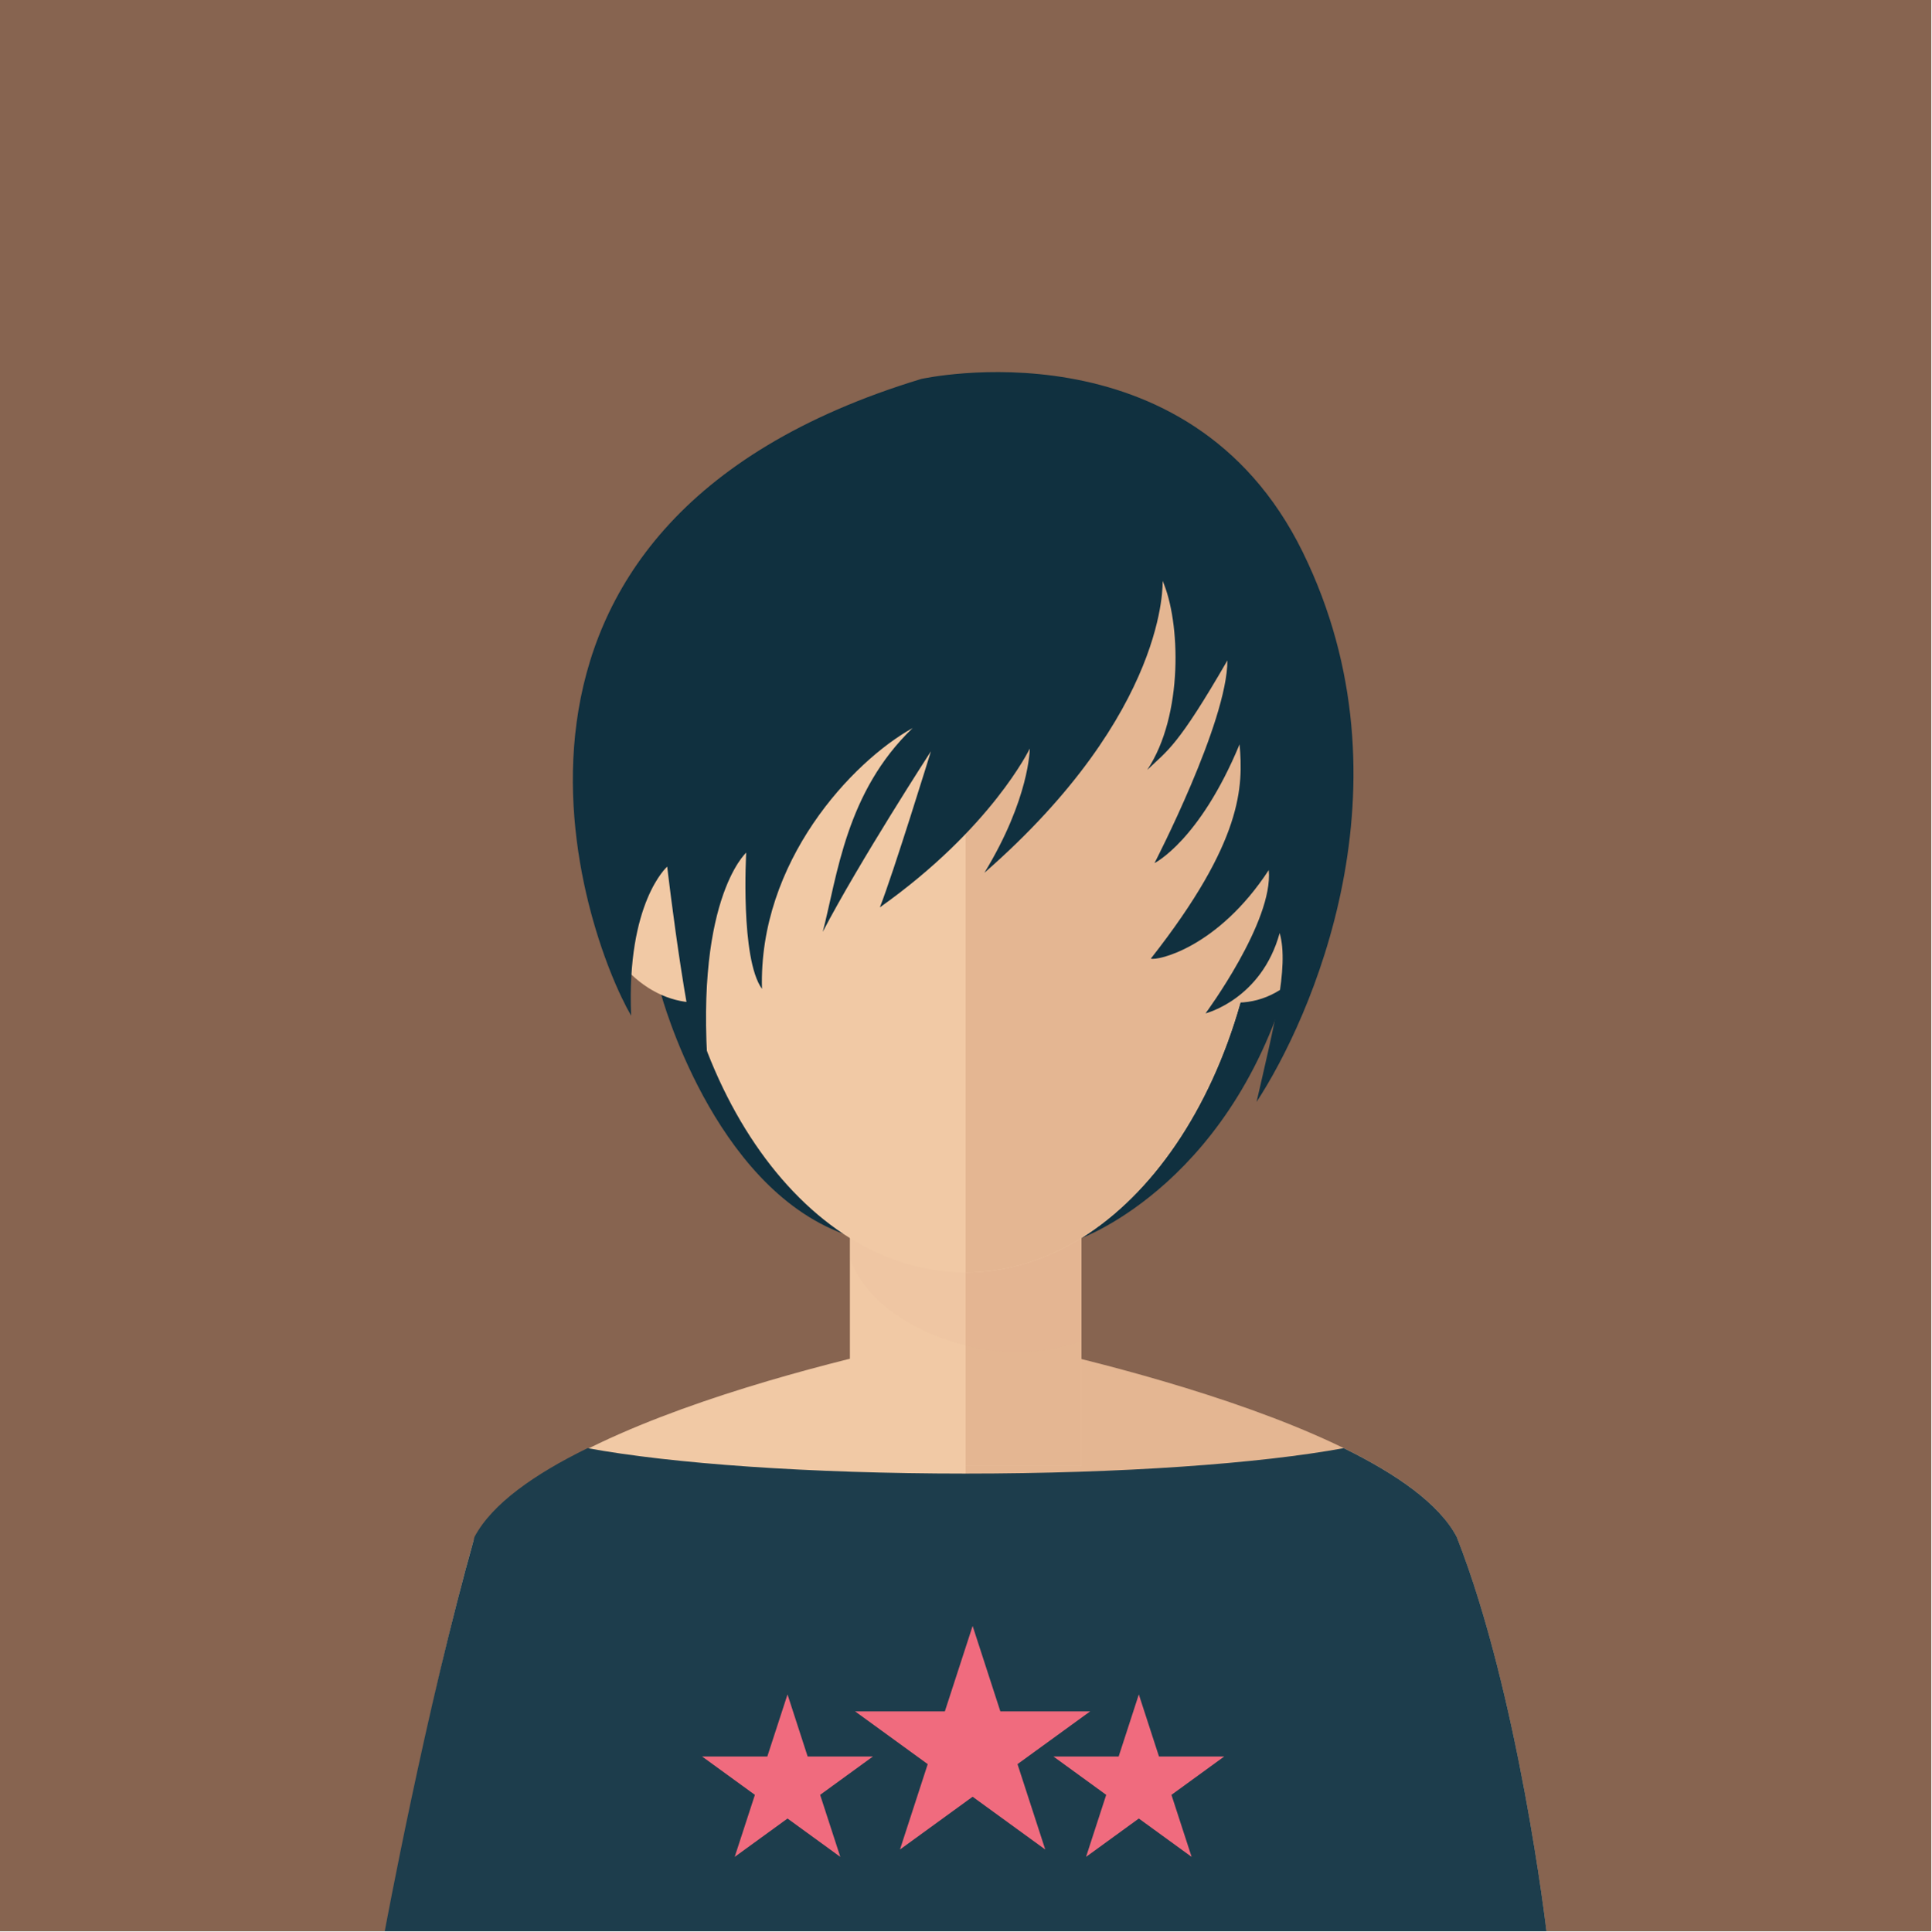
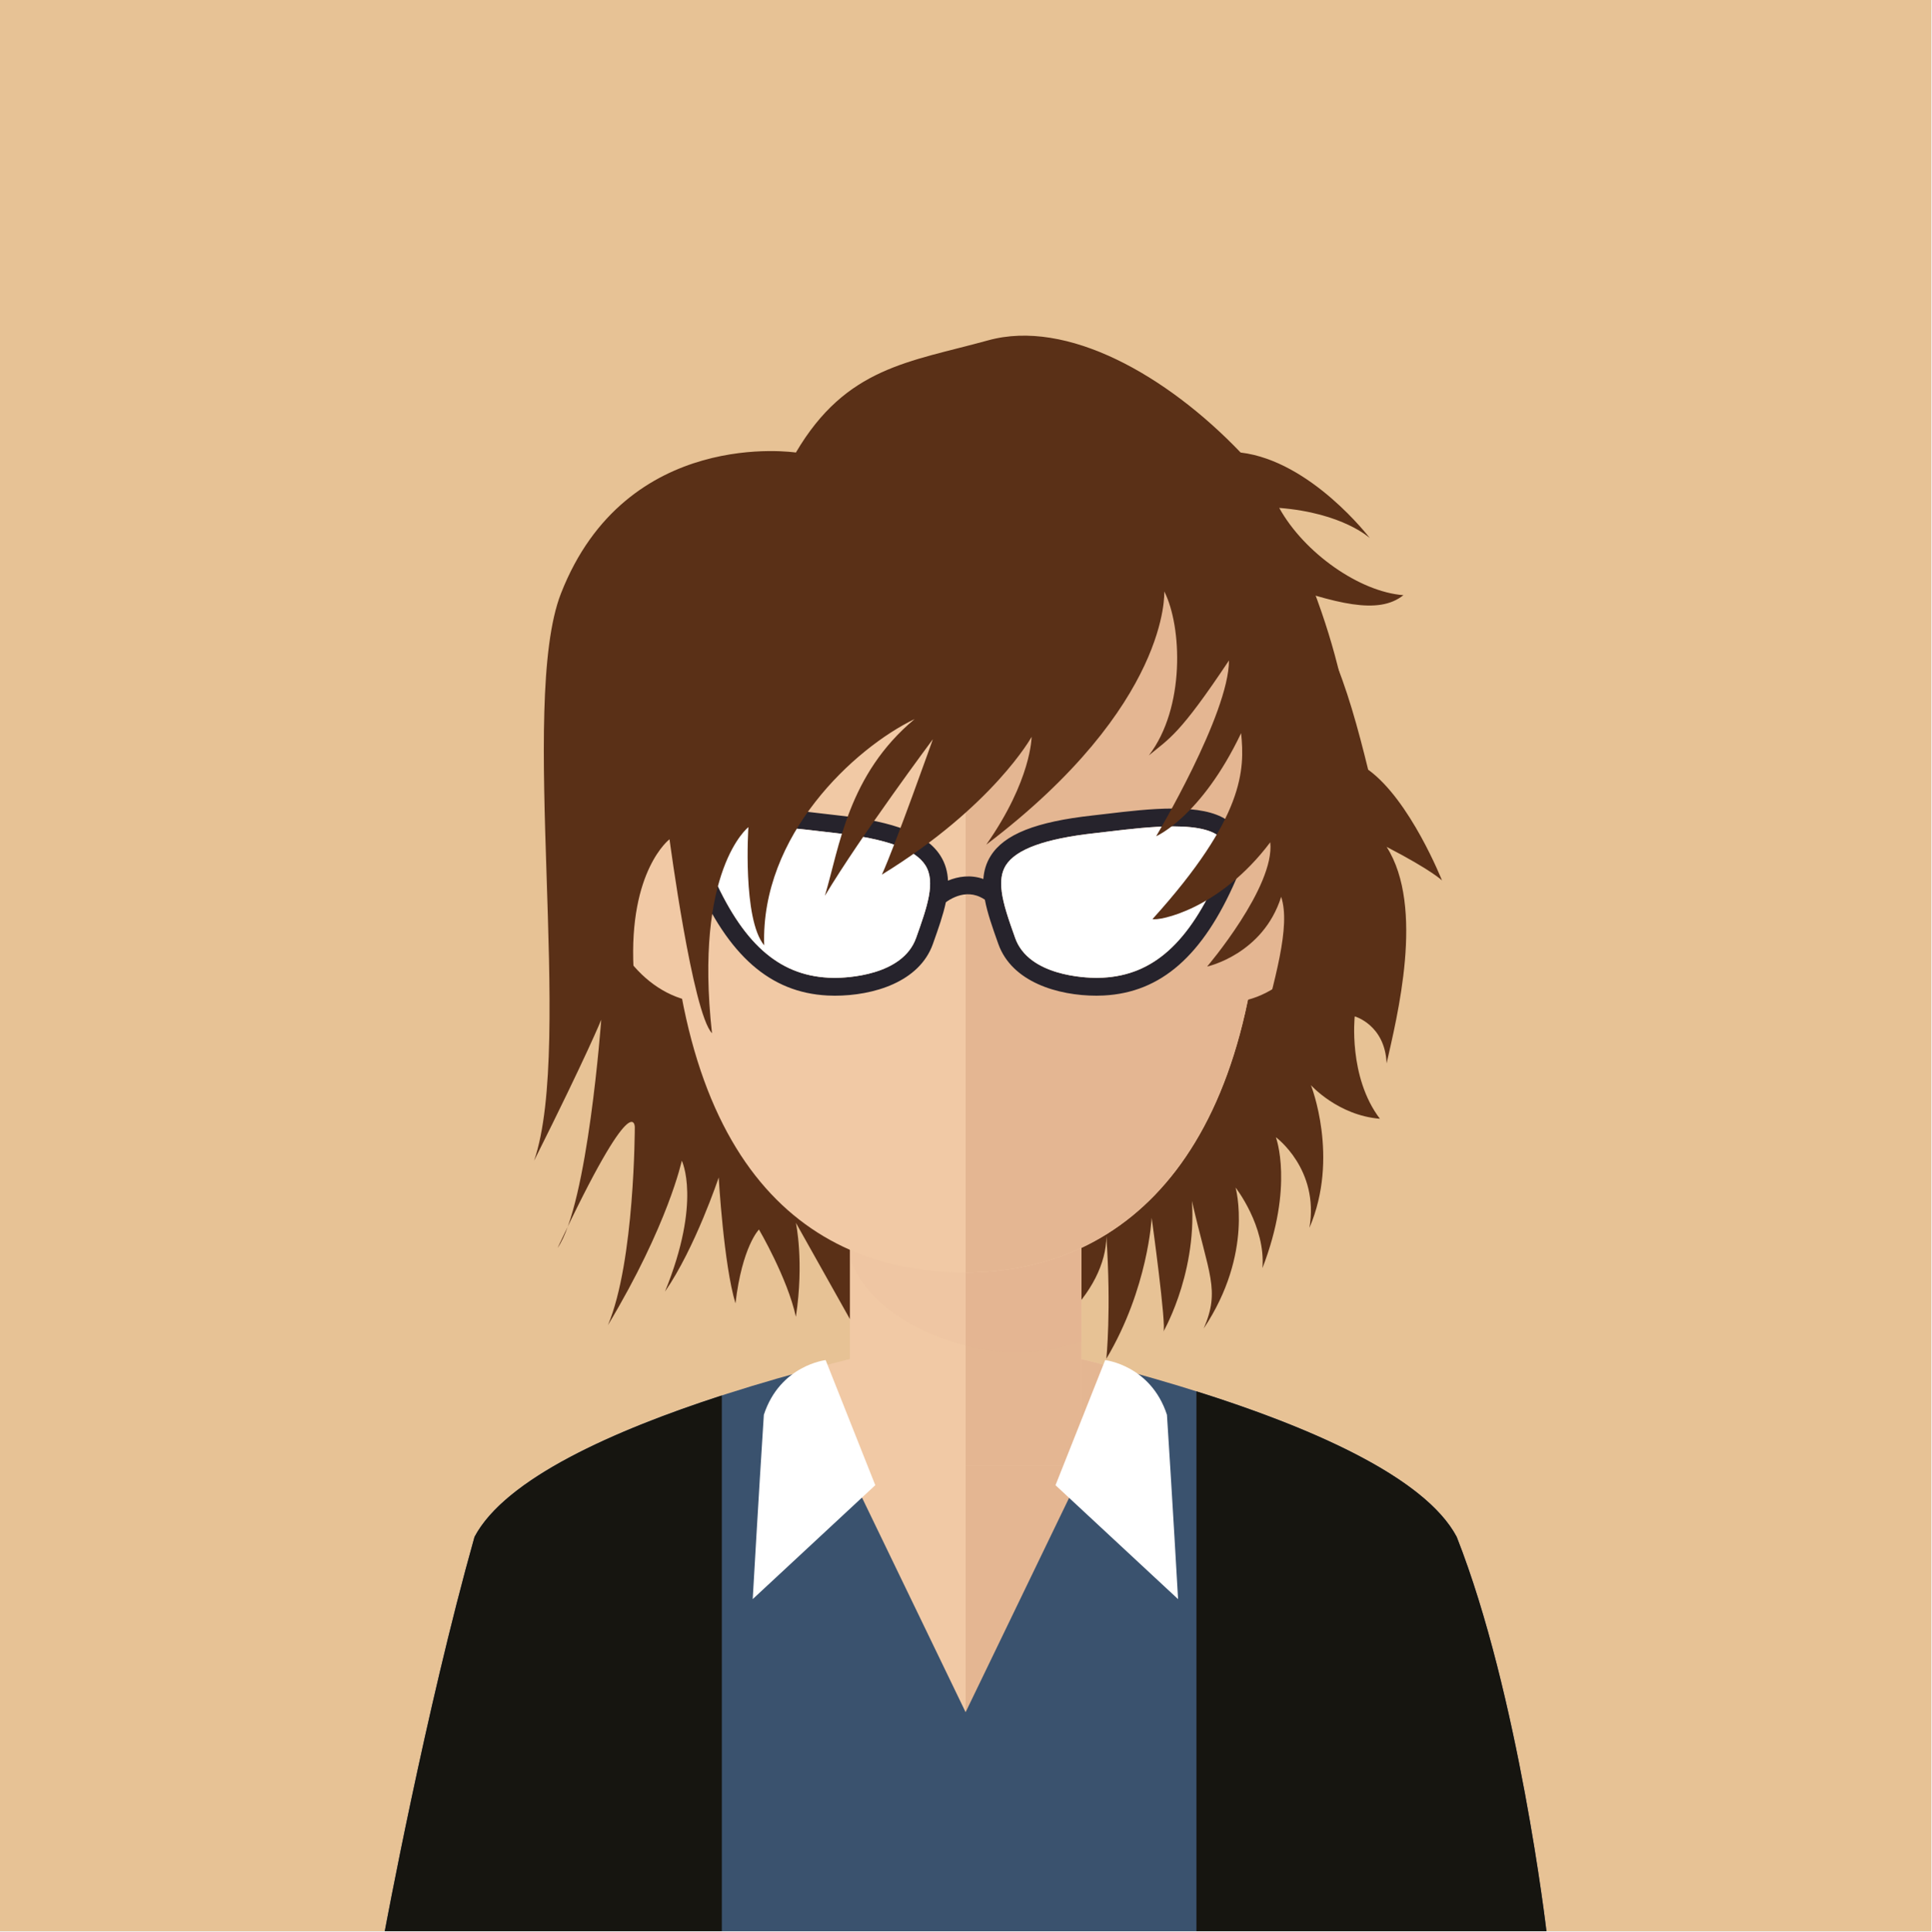
<svg xmlns="http://www.w3.org/2000/svg" version="1.1" id="Layer_1" viewBox="0 0 145 145" xml:space="preserve">
-   <g id="women_3">
-     <rect style="fill:#876450;" width="145" height="145" />
+   <g id="men_1">
+     <rect style="fill:#E7C295;" width="145" height="145" />
    <g>
-       <path style="fill:#10303F;" d="M49.646,74.68c0,0,3.857,14.342,13.682,17.958c15.342,0,17.859,0.322,17.859,0.322    s11.822-4.246,15.984-20.95c-2.395-25.392-19.945-33.192-19.945-33.192L49.646,74.68z" />
+       <path style="fill:#5A3017;" d="M59.757,33.977c0,0-12.741-1.952-17.64,10.583c-3.221,8.246,1.008,33.769-2.016,42.588    c4.032-8.063,5.04-10.583,5.04-10.583S44.134,90.423,41.865,93.7c5.796-12.349,5.796-9.073,5.796-9.073s0.001,10.083-2.016,14.869    c4.536-7.561,5.544-12.349,5.544-12.349s1.511,3.024-1.261,9.828c2.269-3.275,4.033-8.568,4.033-8.568s0.377,6.554,1.259,9.452    c0.505-4.286,1.765-5.545,1.765-5.545s2.142,3.652,2.771,6.551c0.631-4.158,0-7.055,0-7.055l4.056,7.227l14.341-1.054l1.764-4.788    c0,0,1.513,2.773,0,5.797c2.017-1.89,3.15-4.159,3.15-6.175c0.378,5.545,0,9.199,0,9.199c3.149-5.292,3.402-10.583,3.402-10.583    s1.133,8.188,0.881,8.565c-0.252,0.378,2.521-4.032,2.143-9.827c1.26,5.544,2.141,6.68,0.882,9.577    c3.779-5.671,2.394-10.584,2.394-10.584s2.27,2.897,2.017,6.047c2.393-6.174,1.008-9.827,1.008-9.827s3.275,2.395,2.52,6.804    c2.268-5.293,0.113-10.711,0.113-10.711s2.028,2.269,5.179,2.521c-2.394-3.149-1.89-7.686-1.89-7.686s2.268,0.63,2.394,3.528    c0.757-3.403,2.898-11.719,0-16.255c3.402,1.764,4.158,2.521,4.158,2.521s-2.394-6.048-5.544-8.316    c-1.512-6.174-3.401-12.474-7.182-14.112c4.788,1.639,7.938,2.521,9.828,1.009c-3.276-0.252-7.434-3.149-9.324-6.553    c4.788,0.379,6.804,2.269,6.804,2.269s-4.409-5.796-9.701-6.426c-5.544-5.796-13.042-10.06-18.964-8.422    C68.262,27.191,63.537,27.551,59.757,33.977z" />
      <g>
        <g>
          <g>
-             <path style="fill:#F1C9A5;" d="M108.981,115.699c-4.963-9.396-36.482-15.597-36.482-15.597s-31.622,5.701-36.944,15.544       c-3.67,13.038-6.428,29.198-6.428,29.198L72.499,145l42.712-0.197C115.211,144.803,113.645,127.541,108.981,115.699z" />
-             <path style="fill:#E4B692;" d="M72.499,100.103c0,0,31.912,5.896,36.875,15.292c4.664,11.842,6.738,29.605,6.738,29.605H72.499       V100.103z" />
-             <rect x="63.813" y="81.001" style="fill:#F1C9A5;" width="17.373" height="29.077" />
-             <rect x="72.499" y="81.001" style="fill:#E4B692;" width="8.688" height="29.077" />
-             <path style="opacity:0.1;fill:#DDAC8C;enable-background:new    ;" d="M63.813,94.475c1.561,4.485,7.867,7.057,12.498,7.057       c1.676,0,3.307-0.28,4.875-0.795V81.001H63.813V94.475z" />
-             <path style="fill:#F1C9A5;" d="M94.837,62.653c0-18.162-10-28.489-22.338-28.489c-12.336,0-22.338,10.327-22.338,28.489       s10.002,32.886,22.338,32.886C84.837,95.539,94.837,80.815,94.837,62.653z" />
-             <path style="fill:#E4B692;" d="M92.235,75.247c-4.049-0.416-6.783-4.711-6.098-9.586c0.678-4.878,4.512-8.5,8.564-8.084       c4.047,0.415,6.15,4.743,5.467,9.622C99.491,72.077,96.284,75.659,92.235,75.247z" />
-             <path style="fill:#F1C9A5;" d="M44.407,67.162c-0.684-4.879,2.047-9.17,6.092-9.585c4.053-0.416,7.889,3.206,8.566,8.084       c0.684,4.875-2.051,9.17-6.1,9.586C48.917,75.659,45.087,72.04,44.407,67.162z" />
-             <path style="fill:#E4B692;" d="M94.837,62.653c0-18.162-10-28.489-22.338-28.489v61.375       C84.837,95.539,94.837,80.815,94.837,62.653z" />
+             <path style="fill:#F1C9A5;" d="M109.374,115.395c-4.963-9.396-36.874-15.292-36.874-15.292s-31.911,5.896-36.874,15.292       C31.957,128.433,28.889,145,28.889,145H72.5h43.611C116.111,145,114.039,127.236,109.374,115.395z" />
+             <path style="fill:#E4B692;" d="M72.5,100.103c0,0,31.911,5.896,36.874,15.292c4.665,11.842,6.737,29.605,6.737,29.605H72.5       V100.103z" />
+             <rect x="63.813" y="81.001" style="fill:#F1C9A5;" width="17.375" height="29.077" />
+             <rect x="72.5" y="81.001" style="fill:#E4B692;" width="8.688" height="29.077" />
+             <path style="opacity:0.1;fill:#DDAC8C;enable-background:new    ;" d="M63.813,94.475c1.563,4.485,7.869,7.057,12.5,7.057       c1.676,0,3.305-0.28,4.875-0.795V81.001H63.813V94.475z" />
+             <path style="fill:#F1C9A5;" d="M94.838,62.653c0-18.162-10.002-28.489-22.338-28.489S50.162,44.491,50.162,62.653       c0,24.429,10.002,32.886,22.338,32.886S94.838,86.063,94.838,62.653z" />
+             <path style="fill:#E4B692;" d="M91.438,75.247c-4.049-0.424-6.783-4.786-6.098-9.739c0.678-4.957,4.513-8.638,8.564-8.216       c4.047,0.422,6.776,4.782,6.093,9.739C99.317,71.988,95.487,75.666,91.438,75.247z" />
+             <path style="fill:#F1C9A5;" d="M45.161,67.031c-0.684-4.957,2.046-9.317,6.091-9.739c4.054-0.422,7.889,3.259,8.567,8.216       c0.684,4.953-2.052,9.315-6.1,9.739C49.671,75.666,45.84,71.988,45.161,67.031z" />
+             <path style="fill:#E4B692;" d="M94.838,62.653c0-18.162-10.002-28.489-22.338-28.489v61.375       C84.836,95.539,94.838,86.063,94.838,62.653z" />
          </g>
-           <path style="fill:#FAE43E;" d="M71.753,38.748c11.531,0,21.109,6.656,23.059,15.418c0.238-1.069,0.369-2.17,0.369-3.294      c0-10.333-10.488-18.712-23.428-18.712c-12.938,0-23.426,8.379-23.426,18.712c0,1.124,0.131,2.225,0.371,3.294      C50.646,45.404,60.224,38.748,71.753,38.748z" />
-           <path style="fill:#1D3D4C;" d="M109.374,115.395c-1.311-2.481-4.506-4.716-8.49-6.665c-6.246,1.154-16.627,1.91-28.385,1.91      s-22.137-0.756-28.383-1.91c-3.986,1.949-7.18,4.184-8.49,6.665C31.956,128.433,28.888,145,28.888,145h43.611h43.613      C116.112,145,114.038,127.236,109.374,115.395z" />
+           <path style="fill:#3A526E;" d="M109.374,115.395c-2.899-5.487-14.979-9.777-24.534-12.398L72.5,128.555l-12.34-25.559      c-9.556,2.621-21.635,6.911-24.534,12.398C31.957,128.433,28.889,145,28.889,145H72.5h43.611      C116.111,145,114.039,127.236,109.374,115.395z" />
+           <g>
+             <path style="fill:#FFFFFF;" d="M87.617,106.226c-1.218-3.728-4.639-4.106-4.639-4.106l-3.729,9.393l9.203,8.554       C88.453,120.065,87.997,112.082,87.617,106.226z" />
+           </g>
+           <g>
+             <path style="fill:#FFFFFF;" d="M61.991,102.119c0,0-3.422,0.379-4.64,4.106c-0.38,5.856-0.836,13.84-0.836,13.84l9.203-8.554       L61.991,102.119z" />
+           </g>
        </g>
      </g>
-       <path style="fill:#10303F;" d="M87.29,43.611c0,0,0.488,9.795-13.381,21.922c3.408-5.597,3.408-9.329,3.408-9.329    s-2.861,5.977-11.256,11.924c1.004-2.535,3.834-11.719,3.834-11.719s-5.385,8.308-8.121,13.555    c1.096-4.197,1.732-10.493,6.752-15.303c-4.563,2.535-11.588,10.056-11.314,19.589c-1.643-2.274-1.186-10.231-1.186-10.231    s-4.105,3.673-2.738,17.839c-1.459-1.748-3.193-16.79-3.193-16.79s-3.07,2.682-2.707,11.193    c-3.527-6.064-14.645-36.757,21.777-47.808c0,0,20.072-4.49,28.648,13.001c8.578,17.49,0.549,35.157-3.467,41.278    c1.277-5.597,2.463-10.145,1.734-12.68c-1.369,4.984-5.566,6.034-5.566,6.034s5.109-6.909,4.746-10.758    c-3.834,5.86-8.394,6.821-8.852,6.646c6.934-8.832,6.934-12.943,6.662-16.091c-3.012,7.259-6.389,8.921-6.389,8.921    s5.475-10.583,5.475-15.218c-3.74,6.471-4.469,6.734-6.021,8.221C88.874,53.698,88.628,46.645,87.29,43.611z" />
-       <polygon style="fill:#F06B7E;" points="73.026,122.079 75.108,128.492 81.853,128.492 76.396,132.454 78.479,138.866     73.026,134.903 67.571,138.866 69.655,132.454 64.2,128.492 70.942,128.492   " />
-       <polygon style="fill:#F06B7E;" points="85.505,127.221 87.019,131.881 91.917,131.881 87.954,134.761 89.468,139.418     85.505,136.538 81.542,139.418 83.056,134.761 79.093,131.881 83.991,131.881   " />
-       <polygon style="fill:#F06B7E;" points="59.128,127.221 60.64,131.881 65.54,131.881 61.577,134.761 63.091,139.418     59.128,136.538 55.163,139.418 56.679,134.761 52.714,131.881 57.612,131.881   " />
+       <path style="fill:#161510;" d="M54.196,104.775c-8.071,2.615-16.253,6.234-18.57,10.619C31.957,128.433,28.889,145,28.889,145    h25.308L54.196,104.775L54.196,104.775z" />
+       <path style="fill:#161510;" d="M89.83,104.465V145h26.281c0,0-2.072-17.764-6.737-29.605    C106.963,110.832,98.206,107.101,89.83,104.465z" />
+       <path style="fill:#26232C;" d="M92.895,62.346c-0.212-0.323-0.492-0.595-0.844-0.818c-0.863-0.555-2.163-0.821-3.983-0.821    c-1.635,0-3.406,0.21-4.969,0.396c-0.363,0.042-0.714,0.084-1.044,0.121c-4.286,0.474-6.653,1.413-7.674,3.042    c-0.34,0.542-0.504,1.119-0.548,1.73c-0.959-0.339-1.901-0.191-2.656,0.124c-0.029-0.656-0.194-1.275-0.557-1.854    c-1.021-1.629-3.388-2.568-7.674-3.042c-0.33-0.037-0.681-0.079-1.044-0.121c-1.563-0.187-3.335-0.396-4.968-0.396    c-0.365,0-0.708,0.013-1.032,0.035c-1.947,0.127-3.166,0.646-3.796,1.604c-0.349,0.532-0.478,1.176-0.401,1.922    c0.057,0.54,0.219,1.132,0.5,1.78c2.477,5.711,5.63,8.475,9.92,8.696c0.172,0.009,0.356,0.015,0.549,0.015l0,0    c2.896,0,6.353-1.021,7.37-3.885l0.028-0.081c0.385-1.081,0.744-2.099,0.945-3.05c0.141-0.106,0.381-0.262,0.688-0.391    c0.505-0.213,1.185-0.337,1.893,0c0.116,0.054,0.231,0.118,0.348,0.199c0.189,1.007,0.572,2.088,0.981,3.241l0.029,0.081    c1.018,2.863,4.475,3.885,7.37,3.885c0.192,0,0.377-0.006,0.549-0.015c4.29-0.222,7.442-2.985,9.921-8.696    c0.276-0.636,0.437-1.222,0.496-1.756C93.376,63.536,93.247,62.884,92.895,62.346 M76.22,70.425l-0.028-0.081    c-0.453-1.275-0.869-2.449-0.988-3.457l0.018-0.02c-0.007-0.006-0.015-0.011-0.022-0.02c-0.08-0.717-0.007-1.351,0.317-1.871    c0.763-1.215,2.949-2.008,6.687-2.421c0.333-0.037,0.688-0.079,1.055-0.123c1.525-0.181,3.256-0.386,4.811-0.386    c2.01,0,3.257,0.349,3.707,1.034c0.339,0.516,0.269,1.336-0.207,2.435c-2.284,5.261-4.985,7.694-8.76,7.891    c-0.15,0.008-0.313,0.013-0.48,0.013C81.483,73.419,77.231,73.273,76.22,70.425 M68.781,70.425    c-1.013,2.849-5.265,2.994-6.107,2.994c-0.169,0-0.329-0.005-0.48-0.013c-3.775-0.196-6.476-2.63-8.76-7.891    c-0.477-1.099-0.546-1.919-0.207-2.435c0.45-0.686,1.697-1.034,3.708-1.034c1.554,0,3.283,0.205,4.809,0.386    c0.367,0.044,0.722,0.086,1.055,0.123c3.736,0.413,5.924,1.206,6.686,2.421c0.786,1.256,0.109,3.161-0.674,5.367L68.781,70.425z" />
+       <path style="fill:#FFFFFF;" d="M76.22,70.425l-0.028-0.081c-0.453-1.275-0.869-2.449-0.988-3.457l0.018-0.02    c-0.007-0.006-0.015-0.011-0.022-0.02c-0.08-0.717-0.007-1.351,0.317-1.871c0.763-1.215,2.949-2.008,6.687-2.421    c0.333-0.037,0.688-0.079,1.055-0.123c1.525-0.181,3.256-0.386,4.811-0.386c2.01,0,3.257,0.349,3.707,1.034    c0.339,0.516,0.269,1.336-0.207,2.435c-2.284,5.261-4.985,7.694-8.76,7.891c-0.15,0.008-0.313,0.013-0.48,0.013    C81.483,73.419,77.231,73.273,76.22,70.425 M68.781,70.425c-1.013,2.849-5.265,2.994-6.107,2.994c-0.169,0-0.329-0.005-0.48-0.013    c-3.775-0.196-6.476-2.63-8.76-7.891c-0.477-1.099-0.546-1.919-0.207-2.435c0.45-0.686,1.697-1.034,3.708-1.034    c1.554,0,3.283,0.205,4.809,0.386c0.367,0.044,0.722,0.086,1.055,0.123c3.736,0.413,5.924,1.206,6.686,2.421    c0.786,1.256,0.109,3.161-0.674,5.367L68.781,70.425z" />
+       <path style="fill:#5A3017;" d="M87.415,44.403c0,0,0.486,8.495-13.363,19.015c3.402-4.855,3.402-8.093,3.402-8.093    s-2.856,5.184-11.239,10.343c1.003-2.199,3.828-10.166,3.828-10.166s-5.378,7.207-8.11,11.758    c1.094-3.641,1.731-9.101,6.743-13.273c-4.556,2.199-11.573,8.723-11.299,16.991c-1.642-1.973-1.186-8.875-1.186-8.875    s-4.099,3.186-2.733,15.474c-1.457-1.517-3.189-14.564-3.189-14.564s-3.067,2.327-2.702,9.709    c-4.033-4.585-14.626-31.881,21.746-41.467c0,0,21.926-4.812,28.61,11.277c7.686,18.494,2.179,30.438-3.461,35.802    c1.275-4.854,2.46-8.798,1.73-10.998c-1.365,4.324-5.558,5.234-5.558,5.234s5.103-5.993,4.739-9.33    c-3.829,5.083-8.384,5.916-8.839,5.765c6.924-7.66,6.924-11.227,6.651-13.958c-3.007,6.298-6.379,7.739-6.379,7.739    s5.468-9.18,5.468-13.199c-3.736,5.612-4.465,5.841-6.015,7.13C88.996,53.151,88.751,47.034,87.415,44.403z" />
    </g>
  </g>
</svg>
